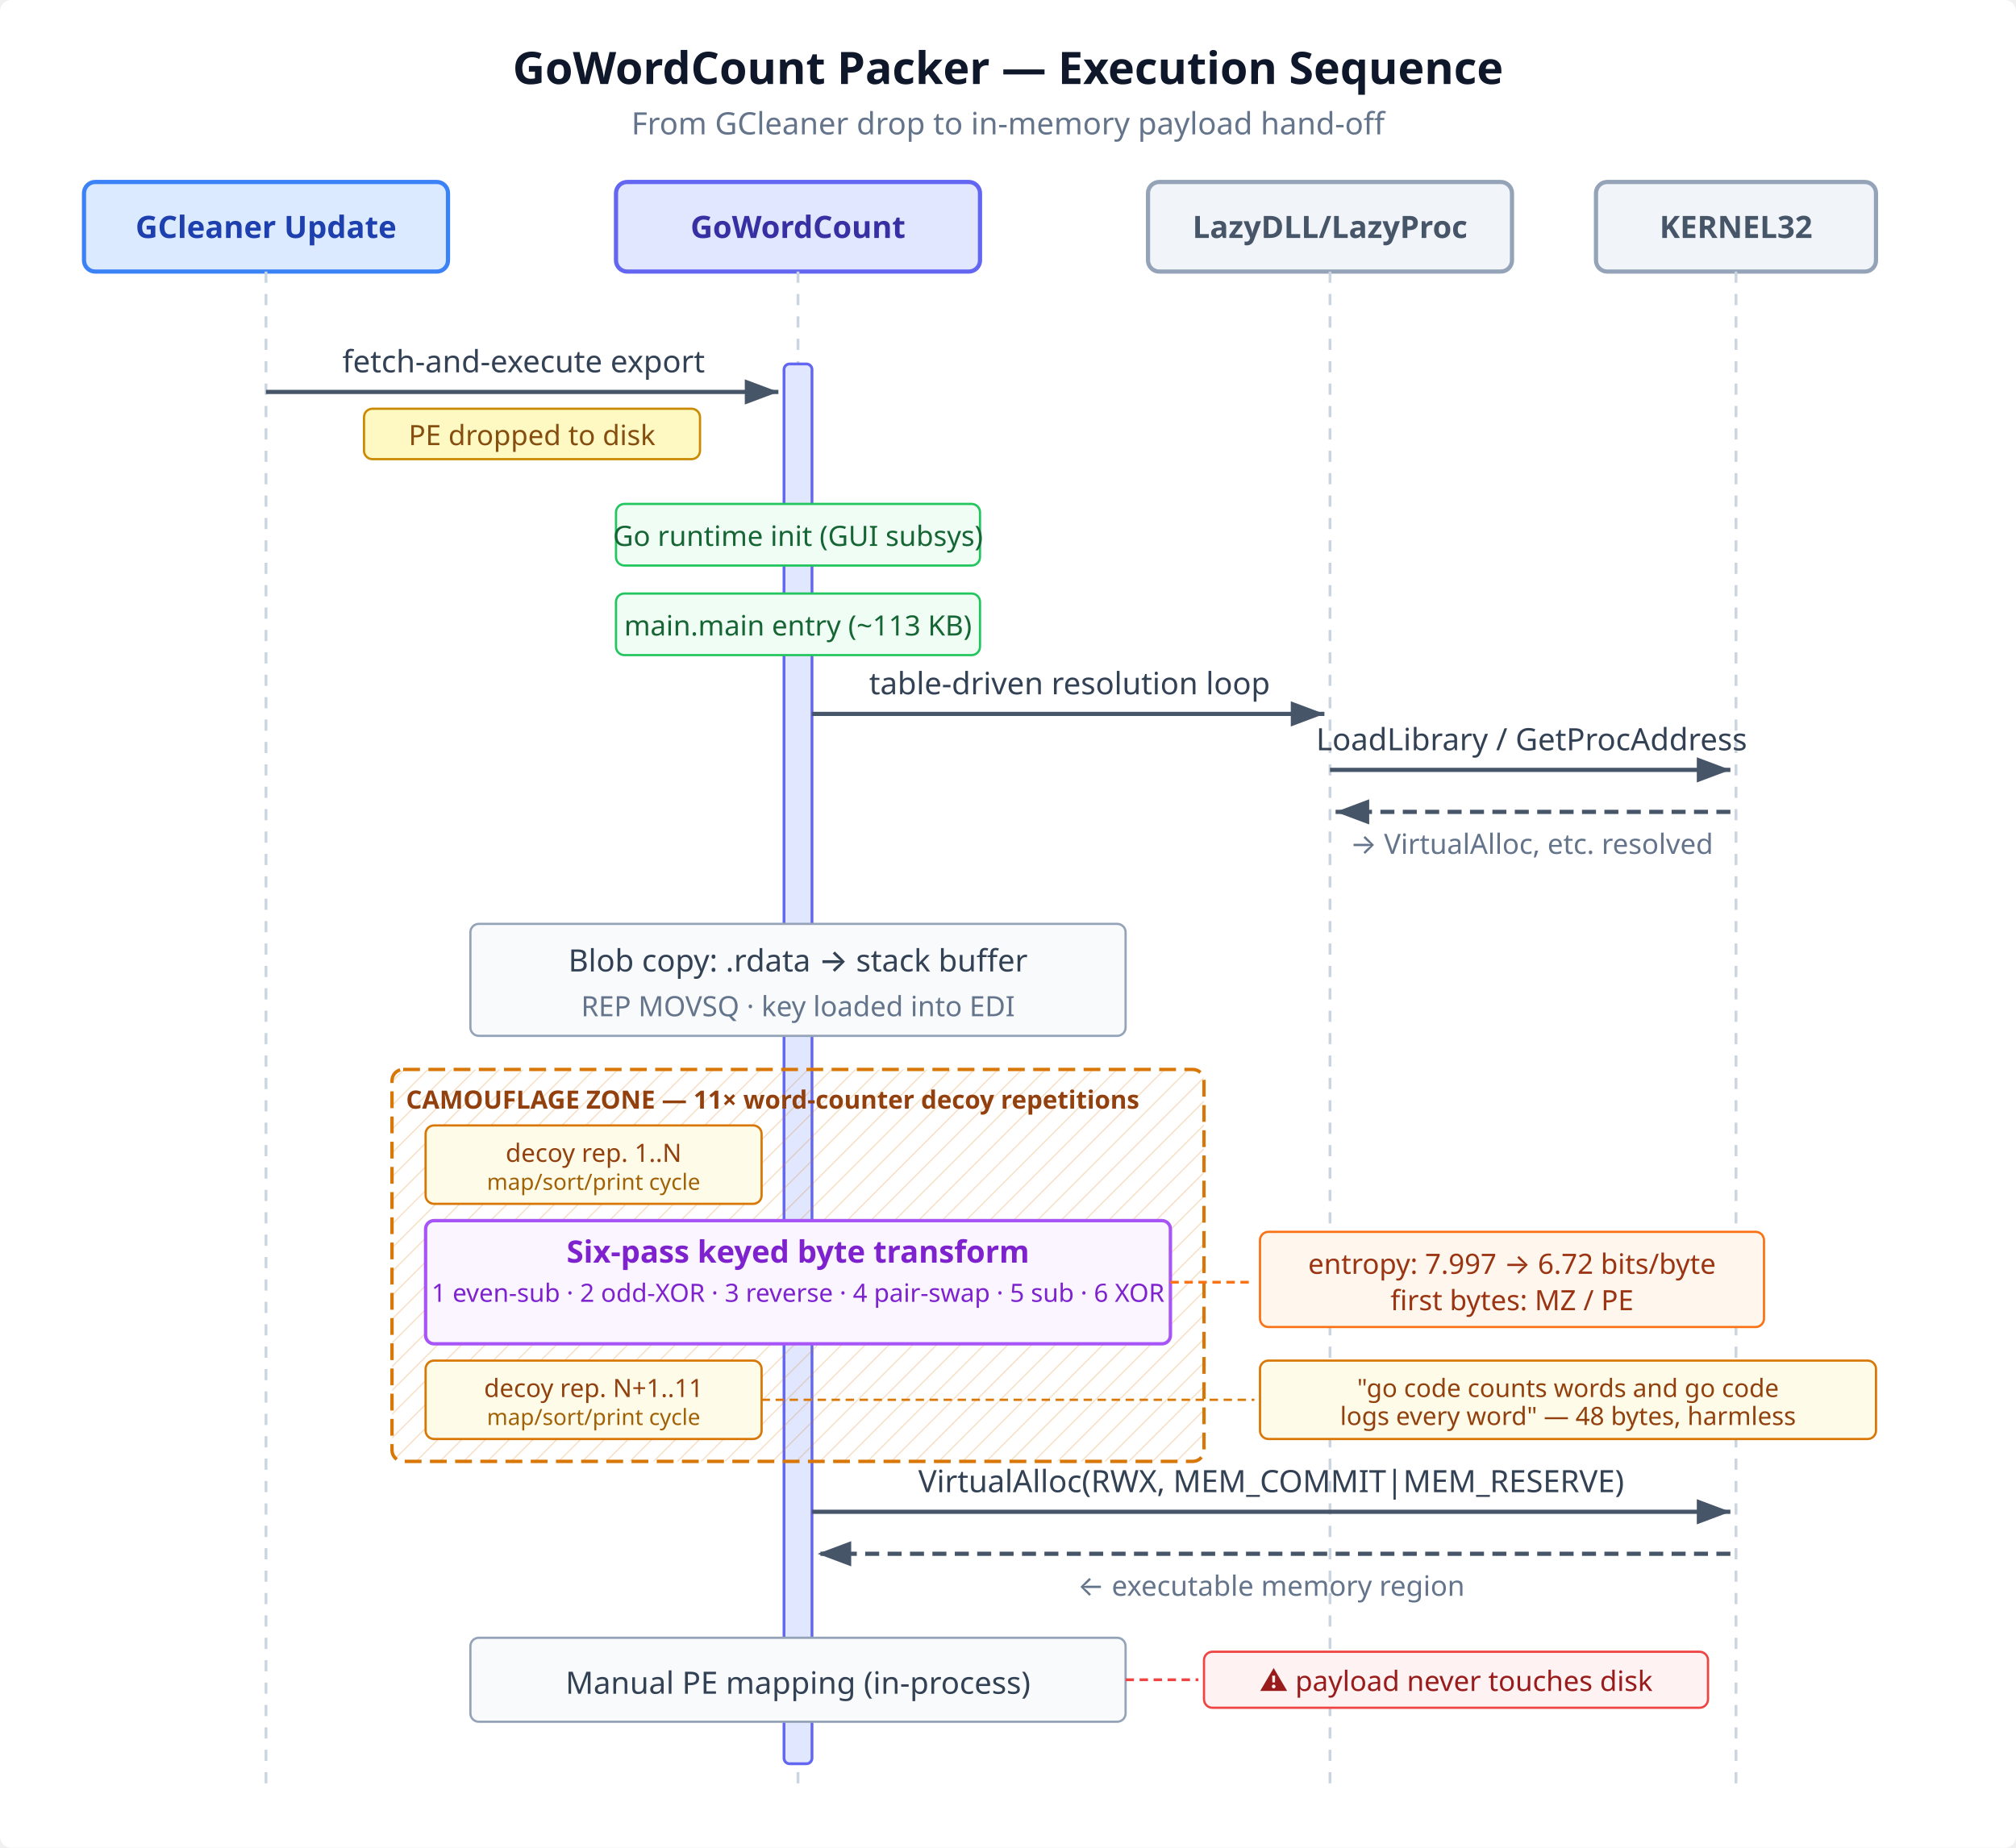
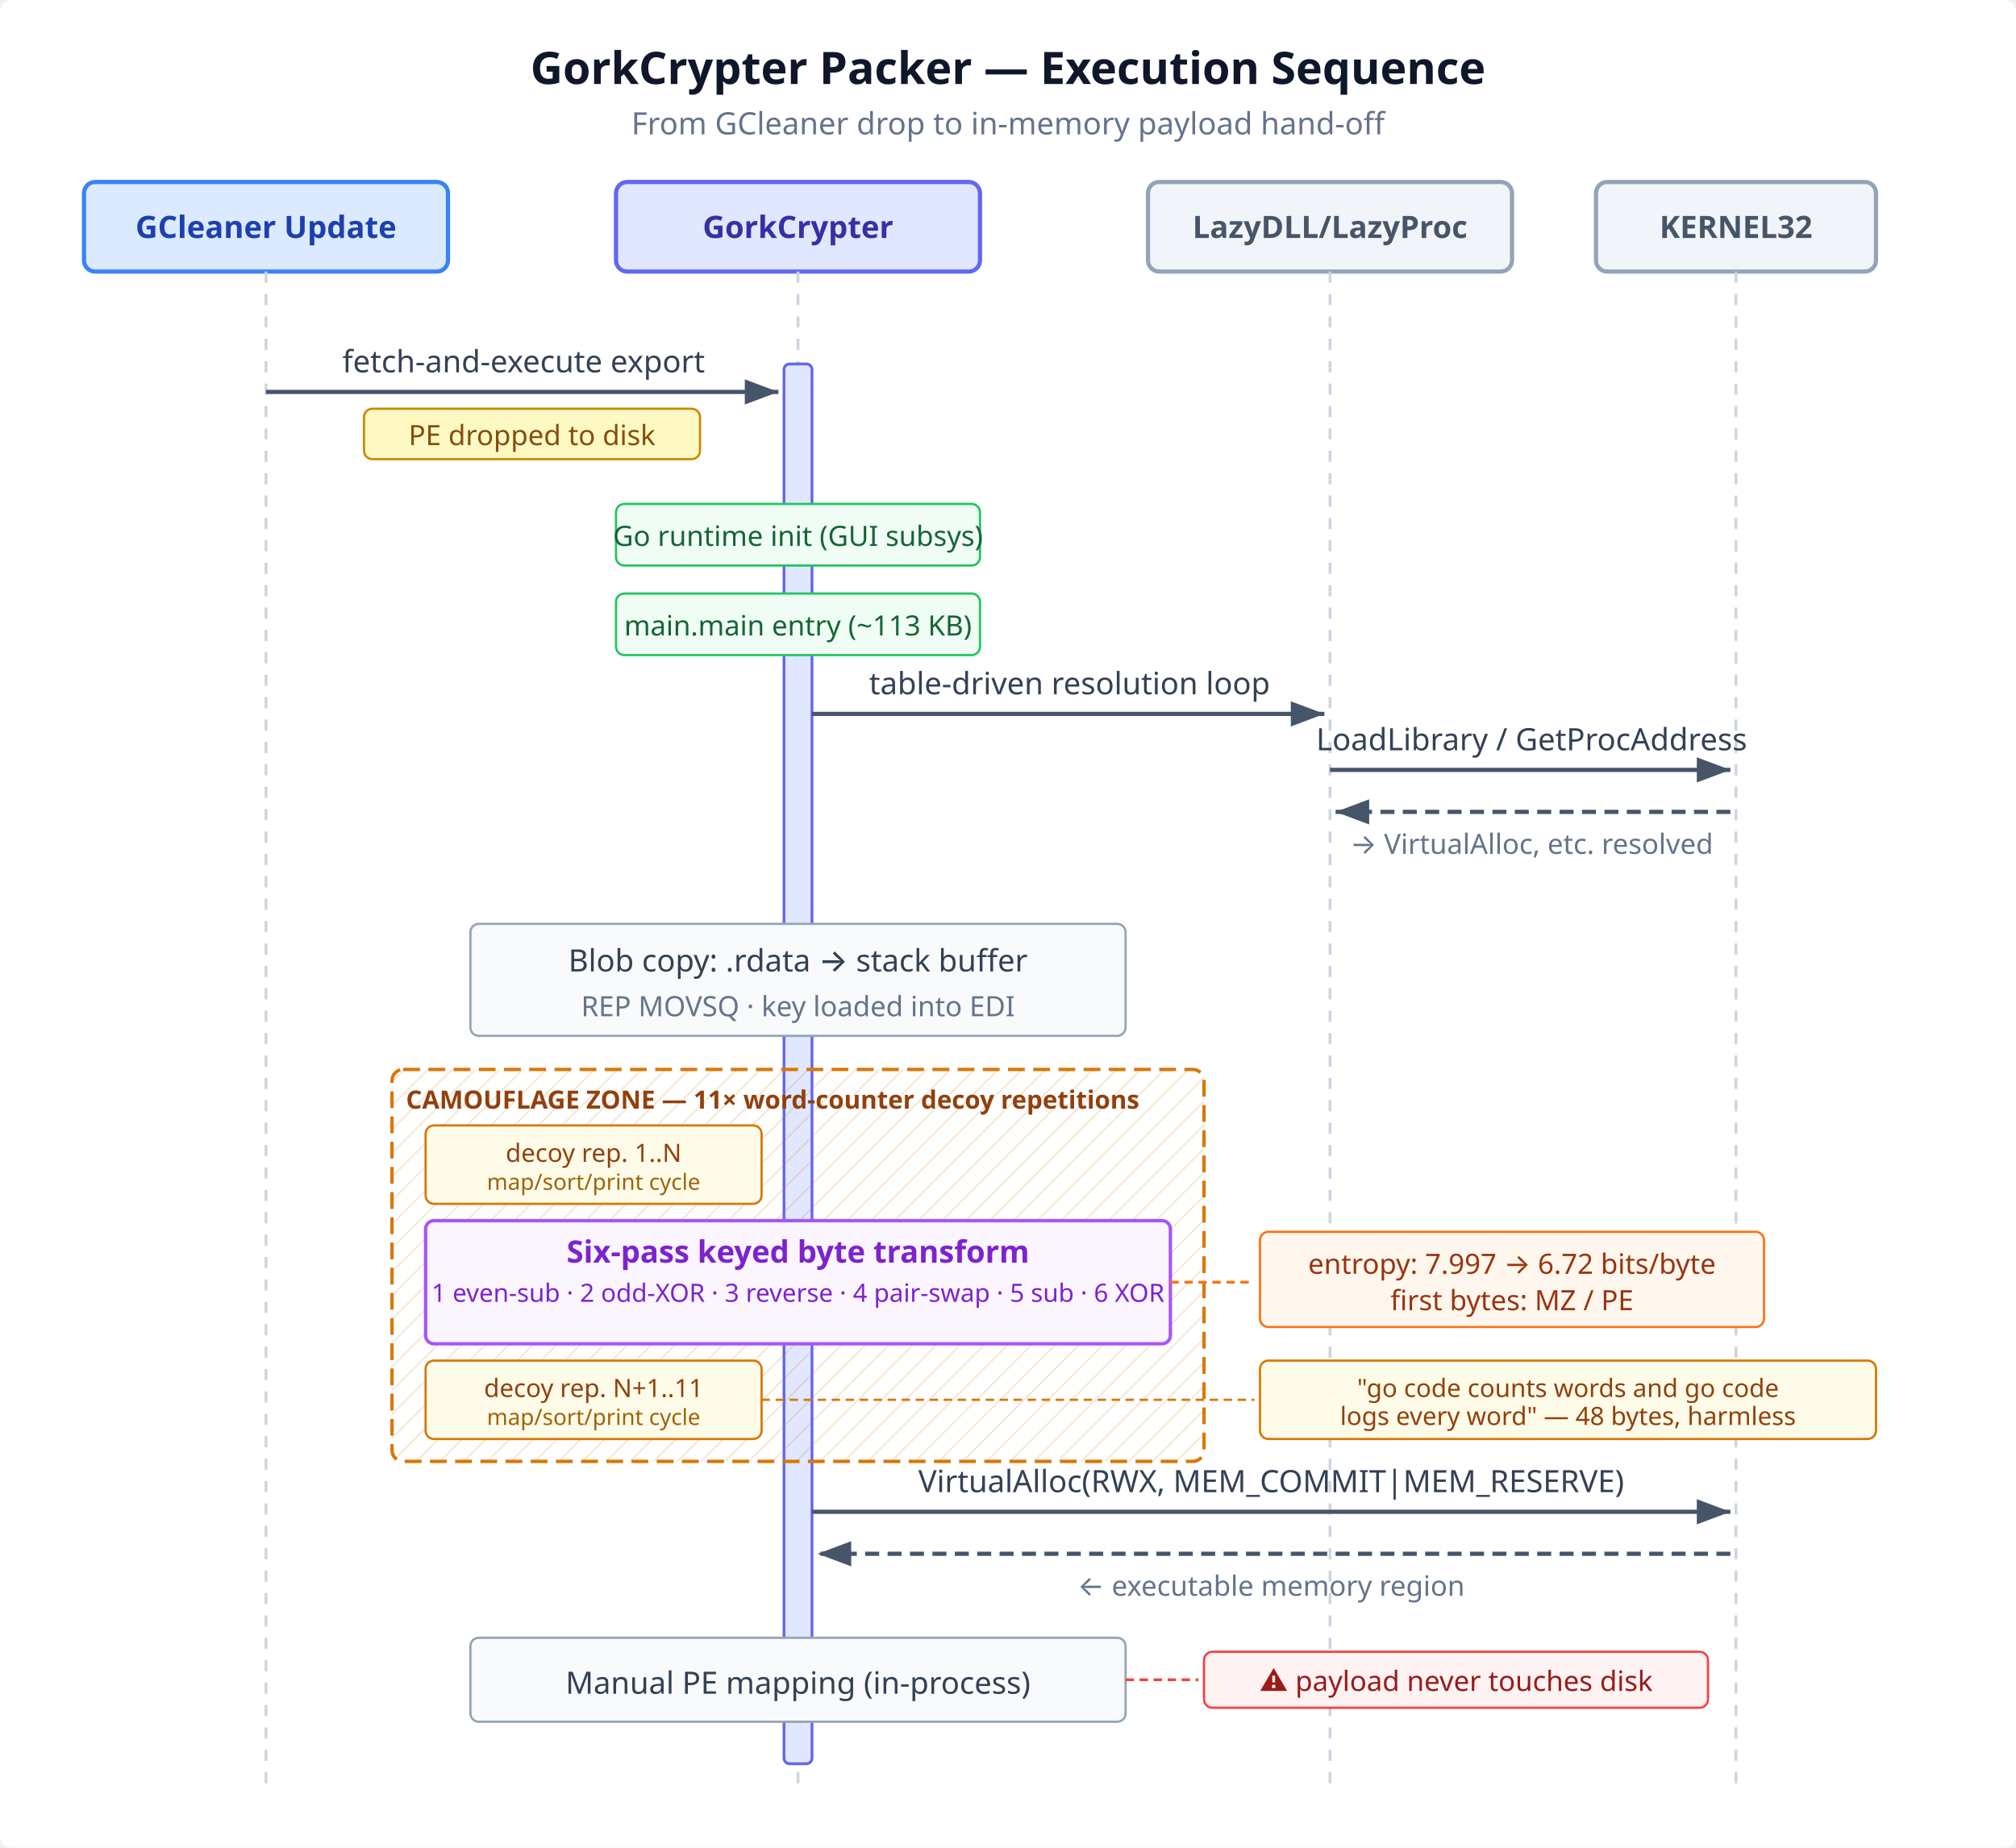
<svg xmlns="http://www.w3.org/2000/svg" viewBox="0 0 720 660" font-family="'Segoe UI', system-ui, -apple-system, sans-serif" font-size="13">
  <defs>
    <marker id="arrow" markerWidth="8" markerHeight="6" refX="8" refY="3" orient="auto">
      <path d="M0,0 L8,3 L0,6" fill="#475569" />
    </marker>
    <pattern id="decoy-hatch" width="6" height="6" patternUnits="userSpaceOnUse" patternTransform="rotate(45)">
      <line x1="0" y1="0" x2="0" y2="6" stroke="#d97706" stroke-width="0.8" stroke-opacity="0.25" />
    </pattern>
  </defs>
  <rect width="720" height="660" fill="#ffffff" rx="4" />
-   <text x="360" y="30" text-anchor="middle" font-size="16" font-weight="600" fill="#0f172a">GoWordCount Packer — Execution Sequence</text>
+   <text x="360" y="30" text-anchor="middle" font-size="16" font-weight="600" fill="#0f172a">GorkCrypter Packer — Execution Sequence</text>
  <text x="360" y="48" text-anchor="middle" font-size="11" fill="#64748b">From GCleaner drop to in-memory payload hand-off</text>
  <rect x="30" y="65" width="130" height="32" rx="4" fill="#dbeafe" stroke="#3b82f6" stroke-width="1.5" />
  <text x="95" y="85" text-anchor="middle" font-size="11" font-weight="600" fill="#1e40af">GCleaner Update</text>
  <rect x="220" y="65" width="130" height="32" rx="4" fill="#e0e7ff" stroke="#6366f1" stroke-width="1.5" />
-   <text x="285" y="85" text-anchor="middle" font-size="11" font-weight="600" fill="#3730a3">GoWordCount</text>
+   <text x="285" y="85" text-anchor="middle" font-size="11" font-weight="600" fill="#3730a3">GorkCrypter</text>
  <rect x="410" y="65" width="130" height="32" rx="4" fill="#f1f5f9" stroke="#94a3b8" stroke-width="1.5" />
  <text x="475" y="85" text-anchor="middle" font-size="11" font-weight="600" fill="#475569">LazyDLL/LazyProc</text>
  <rect x="570" y="65" width="100" height="32" rx="4" fill="#f1f5f9" stroke="#94a3b8" stroke-width="1.5" />
  <text x="620" y="85" text-anchor="middle" font-size="11" font-weight="600" fill="#475569">KERNEL32</text>
  <line x1="95" y1="97" x2="95" y2="640" stroke="#cbd5e1" stroke-width="1" stroke-dasharray="4,4" />
  <line x1="285" y1="97" x2="285" y2="640" stroke="#cbd5e1" stroke-width="1" stroke-dasharray="4,4" />
  <line x1="475" y1="97" x2="475" y2="640" stroke="#cbd5e1" stroke-width="1" stroke-dasharray="4,4" />
  <line x1="620" y1="97" x2="620" y2="640" stroke="#cbd5e1" stroke-width="1" stroke-dasharray="4,4" />
  <rect x="280" y="130" width="10" height="500" rx="2" fill="#e0e7ff" stroke="#6366f1" stroke-width="1" />
  <line x1="95" y1="140" x2="278" y2="140" stroke="#475569" stroke-width="1.5" marker-end="url(#arrow)" />
  <text x="187" y="133" text-anchor="middle" font-size="11" fill="#334155">fetch-and-execute export</text>
  <rect x="130" y="146" width="120" height="18" rx="3" fill="#fef9c3" stroke="#ca8a04" stroke-width="0.8" />
  <text x="190" y="159" text-anchor="middle" font-size="10" fill="#854d0e">PE dropped to disk</text>
  <rect x="220" y="180" width="130" height="22" rx="3" fill="#f0fdf4" stroke="#22c55e" stroke-width="0.8" />
  <text x="285" y="195" text-anchor="middle" font-size="10" fill="#166534">Go runtime init (GUI subsys)</text>
  <rect x="220" y="212" width="130" height="22" rx="3" fill="#f0fdf4" stroke="#22c55e" stroke-width="0.8" />
  <text x="285" y="227" text-anchor="middle" font-size="10" fill="#166534">main.main entry (~113 KB)</text>
  <line x1="290" y1="255" x2="473" y2="255" stroke="#475569" stroke-width="1.5" marker-end="url(#arrow)" />
  <text x="382" y="248" text-anchor="middle" font-size="11" fill="#334155">table-driven resolution loop</text>
  <line x1="475" y1="275" x2="618" y2="275" stroke="#475569" stroke-width="1.5" marker-end="url(#arrow)" />
  <text x="547" y="268" text-anchor="middle" font-size="11" fill="#334155">LoadLibrary / GetProcAddress</text>
  <line x1="618" y1="290" x2="477" y2="290" stroke="#475569" stroke-width="1.5" stroke-dasharray="5,3" marker-end="url(#arrow)" />
  <text x="547" y="305" text-anchor="middle" font-size="10" fill="#64748b">→ VirtualAlloc, etc. resolved</text>
  <rect x="168" y="330" width="234" height="40" rx="3" fill="#f8fafc" stroke="#94a3b8" stroke-width="0.8" />
  <text x="285" y="347" text-anchor="middle" font-size="11" font-weight="500" fill="#334155">Blob copy: .rdata → stack buffer</text>
  <text x="285" y="363" text-anchor="middle" font-size="10" fill="#64748b">REP MOVSQ · key loaded into EDI</text>
  <rect x="140" y="382" width="290" height="140" rx="4" fill="url(#decoy-hatch)" stroke="#d97706" stroke-width="1.2" stroke-dasharray="6,3" />
  <text x="145" y="396" font-size="9" font-weight="600" fill="#92400e">CAMOUFLAGE ZONE — 11× word-counter decoy repetitions</text>
  <rect x="152" y="402" width="120" height="28" rx="3" fill="#fefce8" stroke="#d97706" stroke-width="0.8" />
  <text x="212" y="415" text-anchor="middle" font-size="9" fill="#92400e">decoy rep. 1..N</text>
  <text x="212" y="425" text-anchor="middle" font-size="8" fill="#a16207">map/sort/print cycle</text>
  <rect x="152" y="436" width="266" height="44" rx="3" fill="#faf5ff" stroke="#a855f7" stroke-width="1.2" />
  <text x="285" y="451" text-anchor="middle" font-size="11" font-weight="600" fill="#7e22ce">Six-pass keyed byte transform</text>
  <text x="285" y="465" text-anchor="middle" font-size="9" fill="#7e22ce">1 even-sub · 2 odd-XOR · 3 reverse · 4 pair-swap · 5 sub · 6 XOR</text>
  <rect x="152" y="486" width="120" height="28" rx="3" fill="#fefce8" stroke="#d97706" stroke-width="0.8" />
  <text x="212" y="499" text-anchor="middle" font-size="9" fill="#92400e">decoy rep. N+1..11</text>
  <text x="212" y="509" text-anchor="middle" font-size="8" fill="#a16207">map/sort/print cycle</text>
  <rect x="450" y="440" width="180" height="34" rx="3" fill="#fff7ed" stroke="#f97316" stroke-width="0.8" />
  <text x="540" y="455" text-anchor="middle" font-size="10" fill="#9a3412">entropy: 7.997 → 6.72 bits/byte</text>
  <text x="540" y="468" text-anchor="middle" font-size="10" fill="#9a3412">first bytes: MZ / PE</text>
  <line x1="418" y1="458" x2="448" y2="458" stroke="#f97316" stroke-width="1" stroke-dasharray="3,2" />
  <rect x="450" y="486" width="220" height="28" rx="3" fill="#fefce8" stroke="#d97706" stroke-width="0.8" />
  <text x="560" y="499" text-anchor="middle" font-size="9" fill="#92400e">"go code counts words and go code</text>
  <text x="560" y="509" text-anchor="middle" font-size="9" fill="#92400e">logs every word" — 48 bytes, harmless</text>
  <line x1="272" y1="500" x2="448" y2="500" stroke="#d97706" stroke-width="0.8" stroke-dasharray="3,2" />
  <line x1="290" y1="540" x2="618" y2="540" stroke="#475569" stroke-width="1.5" marker-end="url(#arrow)" />
  <text x="454" y="533" text-anchor="middle" font-size="11" fill="#334155">VirtualAlloc(RWX, MEM_COMMIT|MEM_RESERVE)</text>
  <line x1="618" y1="555" x2="292" y2="555" stroke="#475569" stroke-width="1.5" stroke-dasharray="5,3" marker-end="url(#arrow)" />
  <text x="454" y="570" text-anchor="middle" font-size="10" fill="#64748b">← executable memory region</text>
  <rect x="168" y="585" width="234" height="30" rx="3" fill="#f8fafc" stroke="#94a3b8" stroke-width="0.8" />
  <text x="285" y="605" text-anchor="middle" font-size="11" font-weight="500" fill="#334155">Manual PE mapping (in-process)</text>
  <rect x="430" y="590" width="180" height="20" rx="3" fill="#fef2f2" stroke="#ef4444" stroke-width="0.8" />
  <text x="520" y="604" text-anchor="middle" font-size="10" font-weight="500" fill="#991b1b">⚠ payload never touches disk</text>
  <line x1="402" y1="600" x2="428" y2="600" stroke="#ef4444" stroke-width="1" stroke-dasharray="3,2" />
</svg>
